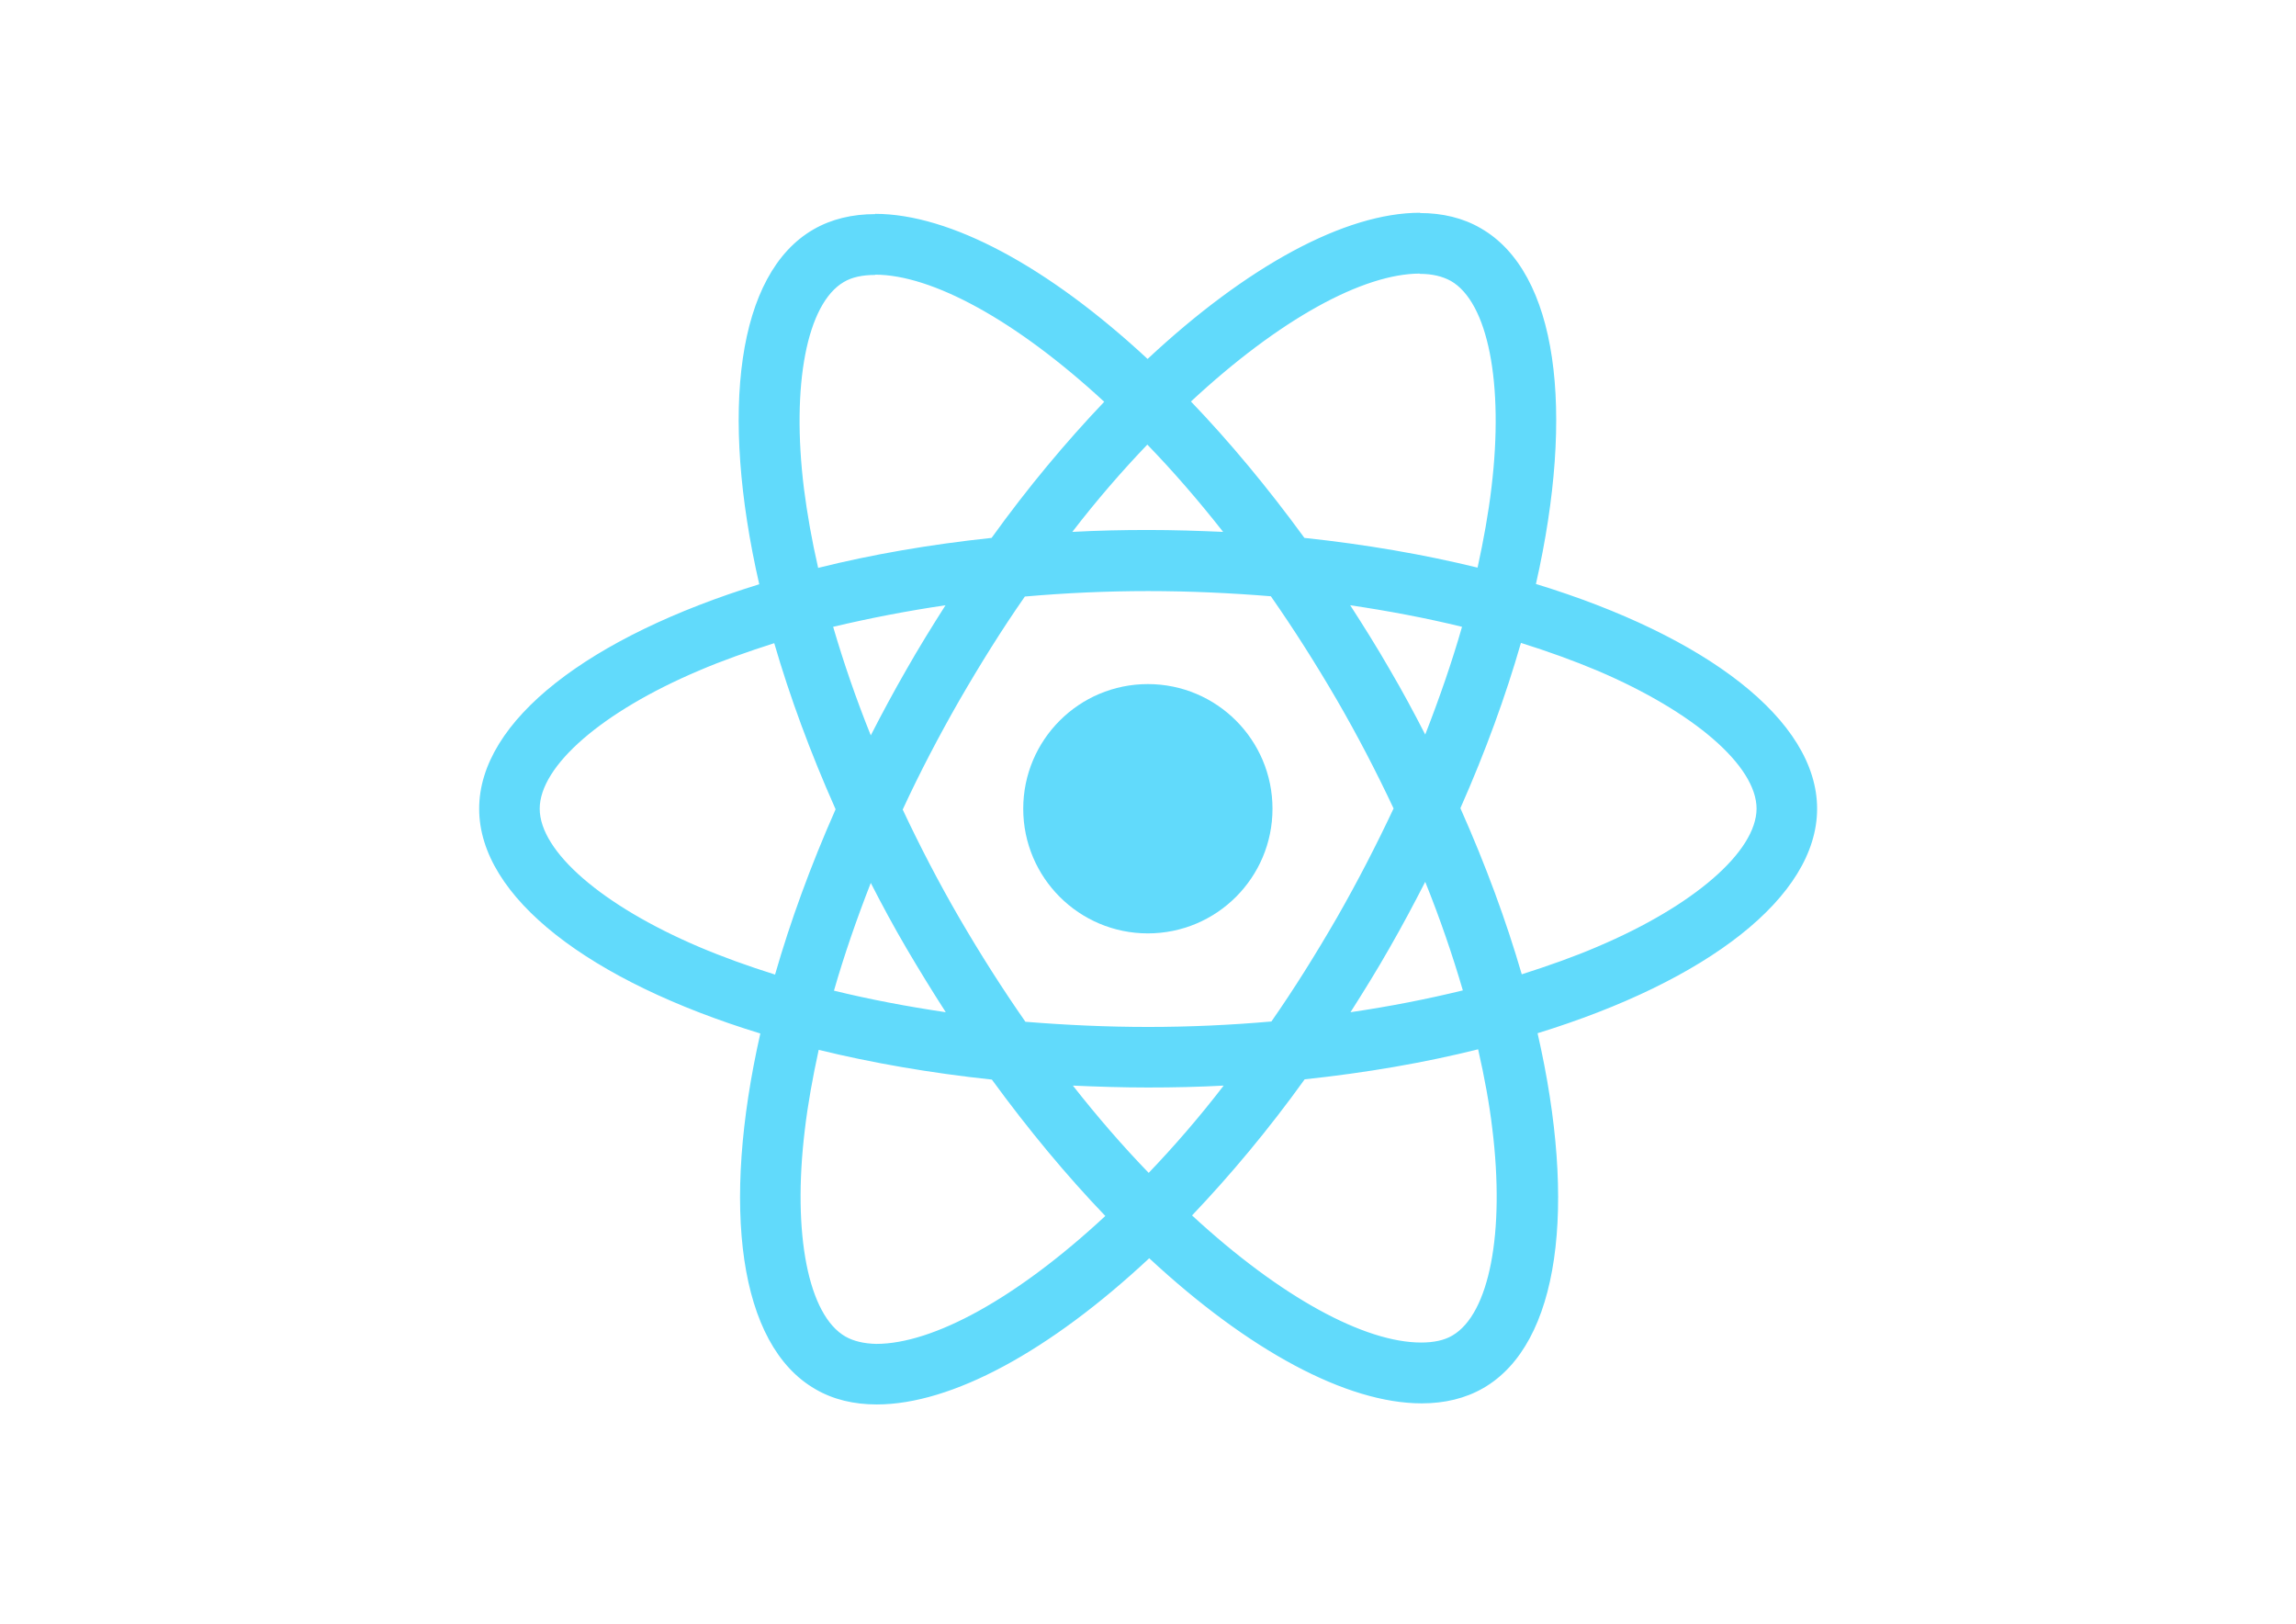
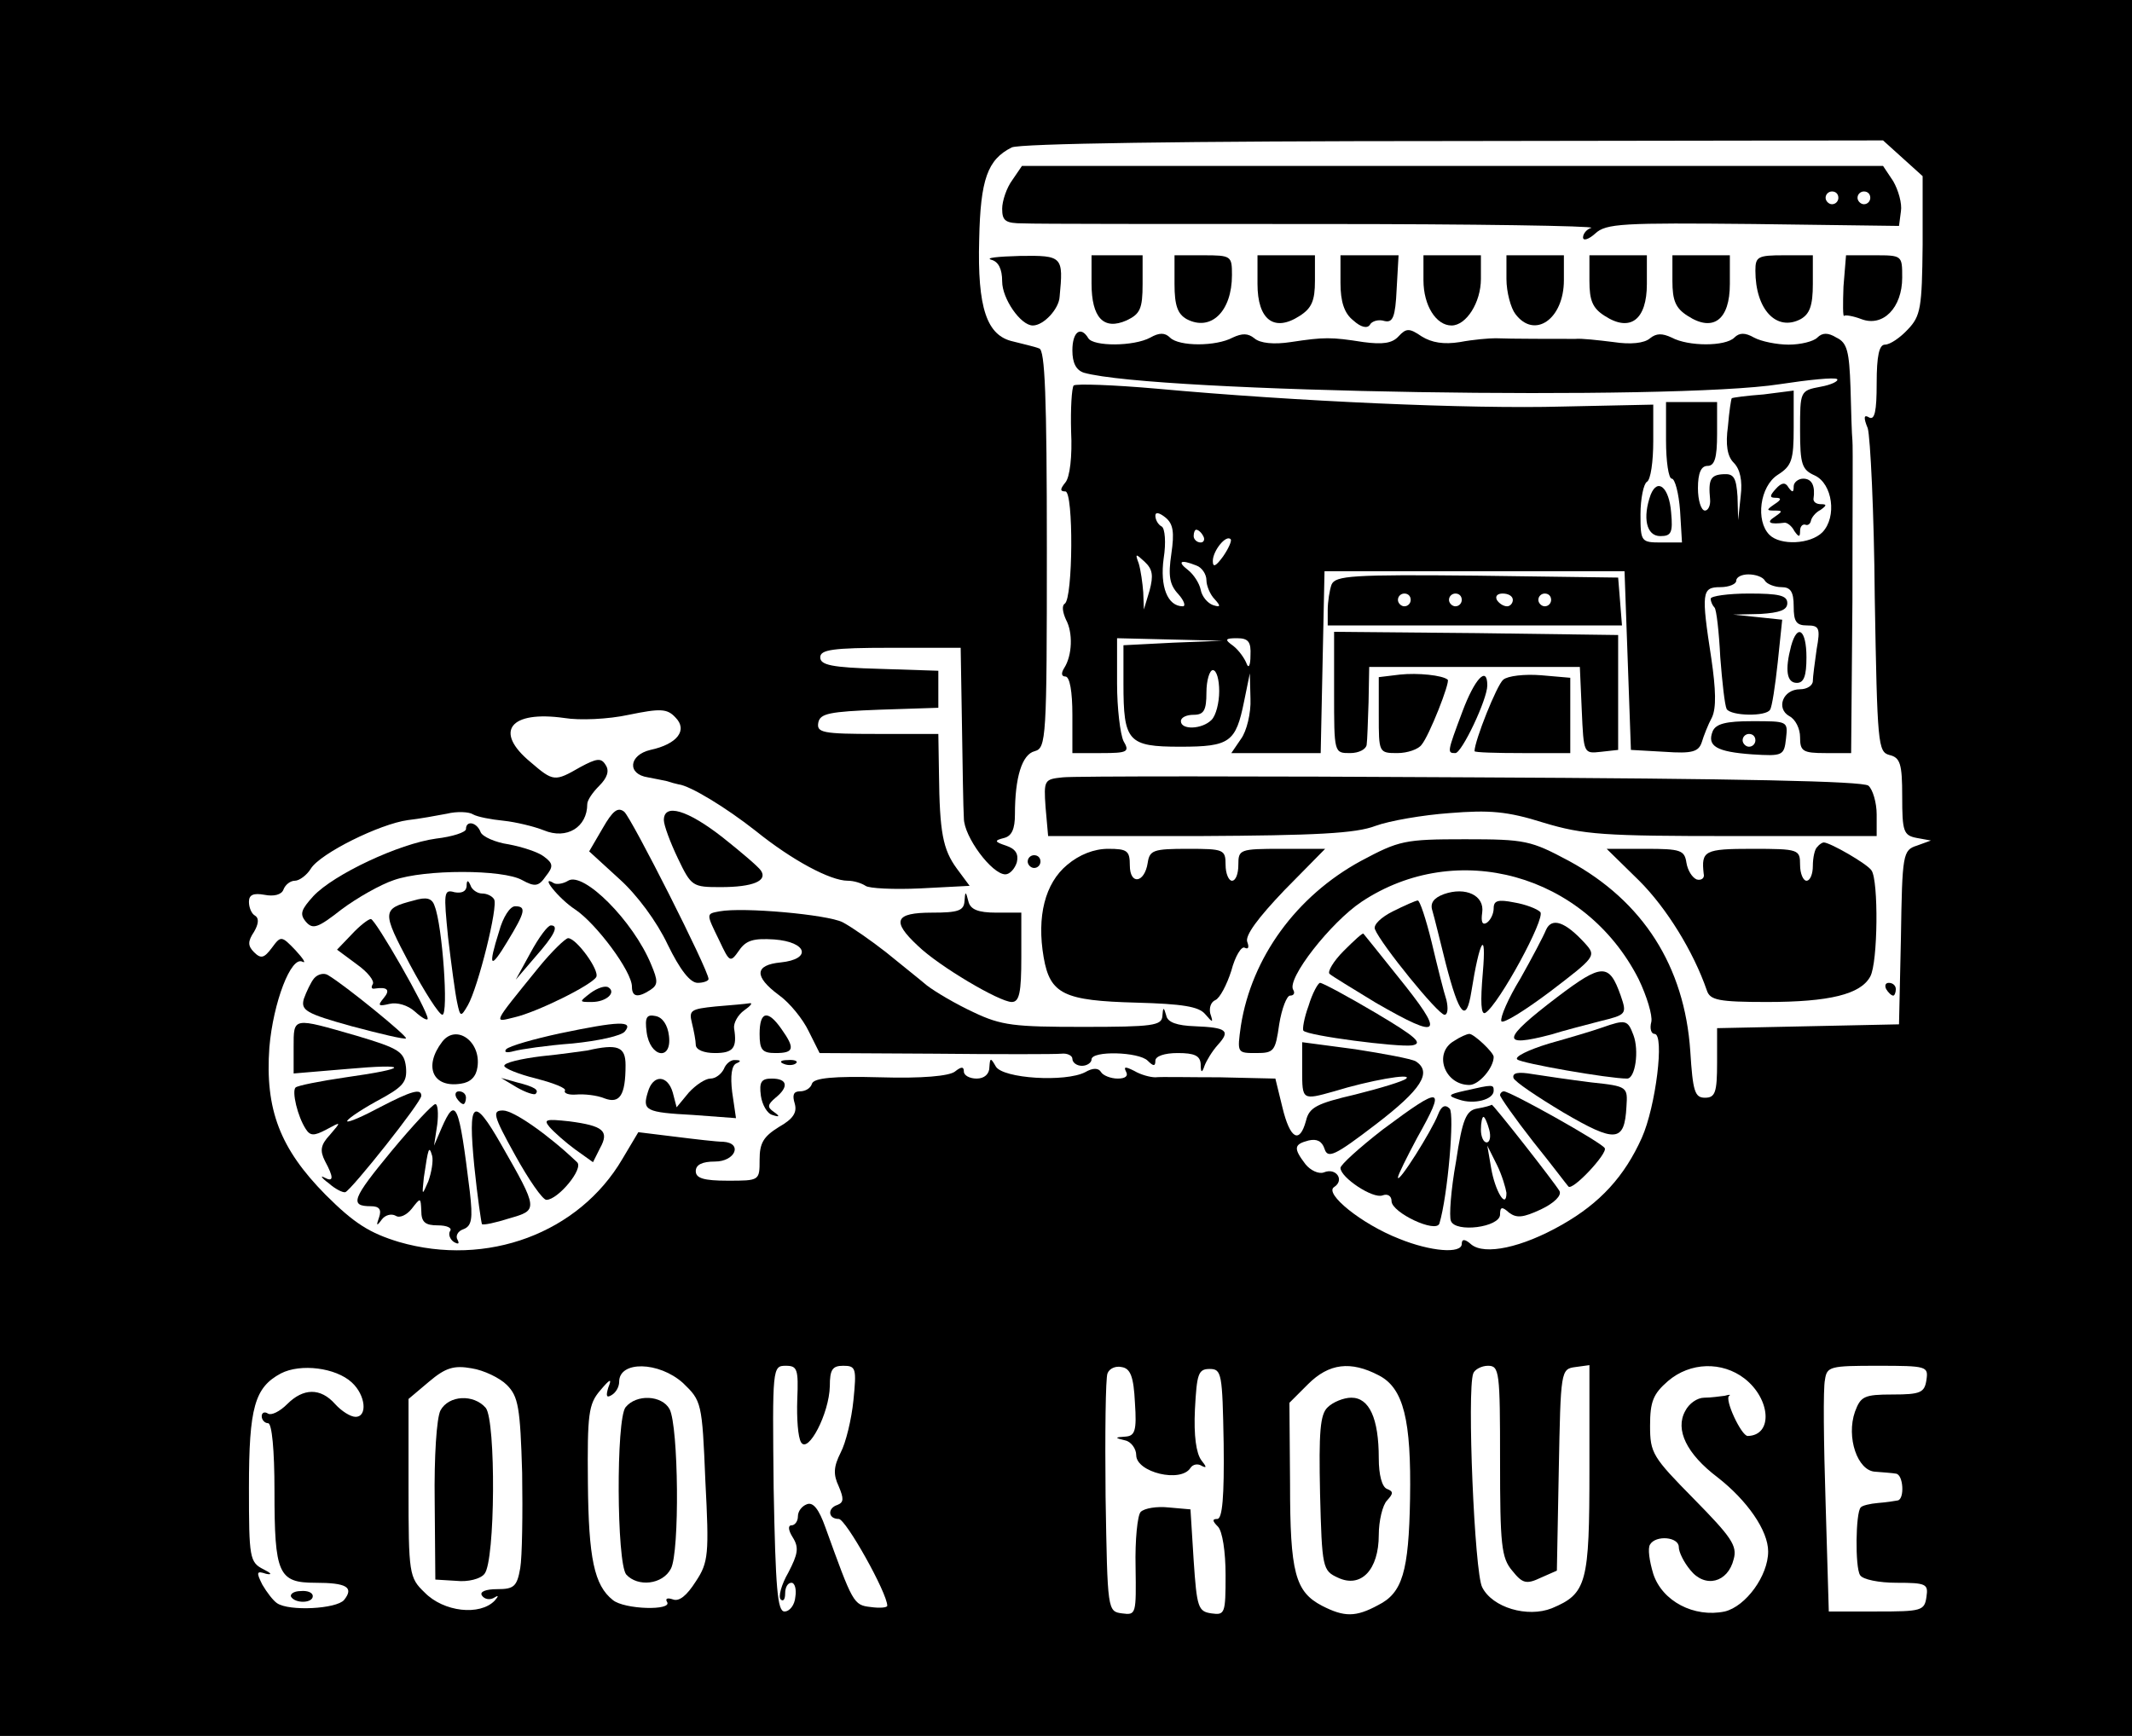
- <svg xmlns="http://www.w3.org/2000/svg" viewBox="0 0 841.9 595.3">
-   <g fill="#61DAFB">
-     <path d="M666.3 296.5c0-32.5-40.7-63.3-103.1-82.4 14.4-63.6 8-114.2-20.2-130.4-6.5-3.8-14.1-5.6-22.4-5.6v22.3c4.6 0 8.3.9 11.4 2.6 13.6 7.8 19.5 37.5 14.9 75.7-1.1 9.4-2.9 19.3-5.1 29.4-19.6-4.8-41-8.5-63.5-10.9-13.5-18.5-27.5-35.3-41.6-50 32.6-30.3 63.2-46.9 84-46.9V78c-27.5 0-63.5 19.6-99.9 53.6-36.4-33.8-72.4-53.2-99.9-53.2v22.3c20.7 0 51.4 16.5 84 46.6-14 14.7-28 31.4-41.3 49.9-22.6 2.4-44 6.1-63.6 11-2.3-10-4-19.7-5.2-29-4.7-38.2 1.1-67.9 14.6-75.8 3-1.8 6.9-2.6 11.5-2.6V78.5c-8.4 0-16 1.8-22.6 5.6-28.1 16.2-34.4 66.7-19.9 130.1-62.2 19.2-102.7 49.9-102.7 82.3 0 32.5 40.7 63.3 103.1 82.4-14.4 63.6-8 114.2 20.2 130.4 6.5 3.8 14.1 5.6 22.5 5.6 27.5 0 63.5-19.6 99.9-53.6 36.4 33.8 72.4 53.2 99.9 53.2 8.4 0 16-1.8 22.6-5.6 28.1-16.2 34.4-66.7 19.9-130.1 62-19.1 102.5-49.9 102.5-82.3zm-130.2-66.7c-3.7 12.9-8.3 26.2-13.5 39.5-4.1-8-8.4-16-13.1-24-4.6-8-9.5-15.8-14.4-23.4 14.2 2.1 27.9 4.7 41 7.9zm-45.8 106.5c-7.8 13.5-15.8 26.3-24.1 38.2-14.9 1.3-30 2-45.2 2-15.1 0-30.2-.7-45-1.9-8.3-11.9-16.4-24.6-24.2-38-7.6-13.1-14.5-26.4-20.8-39.8 6.2-13.4 13.2-26.8 20.7-39.9 7.8-13.5 15.8-26.3 24.1-38.2 14.9-1.3 30-2 45.2-2 15.1 0 30.2.7 45 1.9 8.3 11.9 16.4 24.6 24.2 38 7.6 13.1 14.5 26.4 20.8 39.8-6.3 13.4-13.2 26.8-20.7 39.9zm32.3-13c5.4 13.4 10 26.8 13.8 39.8-13.1 3.2-26.9 5.9-41.2 8 4.9-7.7 9.8-15.6 14.4-23.7 4.6-8 8.9-16.1 13-24.1zM421.2 430c-9.3-9.6-18.6-20.3-27.8-32 9 .4 18.2.7 27.5.7 9.4 0 18.7-.2 27.8-.7-9 11.7-18.3 22.4-27.5 32zm-74.4-58.9c-14.2-2.1-27.9-4.7-41-7.9 3.7-12.9 8.3-26.2 13.5-39.5 4.1 8 8.4 16 13.1 24 4.7 8 9.5 15.8 14.4 23.4zM420.7 163c9.3 9.6 18.6 20.3 27.8 32-9-.4-18.2-.7-27.5-.7-9.4 0-18.7.2-27.8.7 9-11.7 18.3-22.4 27.5-32zm-74 58.9c-4.9 7.7-9.8 15.6-14.4 23.7-4.6 8-8.9 16-13 24-5.4-13.4-10-26.8-13.8-39.8 13.1-3.1 26.9-5.8 41.2-7.9zm-90.5 125.2c-35.4-15.1-58.3-34.9-58.3-50.6 0-15.7 22.9-35.6 58.3-50.6 8.6-3.7 18-7 27.7-10.1 5.7 19.6 13.2 40 22.5 60.9-9.2 20.8-16.6 41.1-22.2 60.6-9.9-3.1-19.3-6.5-28-10.2zM310 490c-13.6-7.8-19.5-37.5-14.9-75.7 1.1-9.4 2.9-19.3 5.1-29.4 19.6 4.8 41 8.5 63.5 10.9 13.5 18.5 27.5 35.3 41.6 50-32.6 30.3-63.2 46.9-84 46.9-4.5-.1-8.3-1-11.3-2.7zm237.2-76.2c4.7 38.2-1.1 67.9-14.6 75.8-3 1.8-6.9 2.6-11.5 2.6-20.7 0-51.4-16.5-84-46.6 14-14.7 28-31.4 41.3-49.9 22.6-2.4 44-6.1 63.6-11 2.3 10.1 4.1 19.8 5.2 29.1zm38.5-66.7c-8.6 3.7-18 7-27.7 10.1-5.7-19.6-13.2-40-22.5-60.9 9.2-20.8 16.6-41.1 22.2-60.6 9.9 3.1 19.3 6.5 28.1 10.2 35.4 15.1 58.3 34.9 58.3 50.6-.1 15.7-23 35.6-58.4 50.6zM320.8 78.4z" />
-     <circle cx="420.9" cy="296.5" r="45.7" />
-     <path d="M520.5 78.1z" />
+ <svg xmlns="http://www.w3.org/2000/svg" version="1.0" width="334pt" height="272pt" viewBox="0 0 334 272" preserveAspectRatio="xMidYMid meet">
+   <g transform="translate(0,272) scale(0.1,-0.1)" fill="#000000" stroke="none">
+     <path d="M0 1360 l0 -1360 1670 0 1670 0 0 1360 0 1360 -1670 0 -1670 0 0 -1360z m2981 1112 l31 -28 0 -108 c-1 -98 -3 -111 -23 -132 -12 -13 -28 -24 -36 -24 -9 0 -13 -17 -13 -61 0 -43 -3 -58 -12 -53 -8 5 -9 0 -2 -17 4 -13 10 -133 11 -265 4 -231 5 -242 23 -247 17 -4 20 -14 20 -65 0 -55 2 -61 23 -65 l22 -4 -22 -8 c-22 -7 -23 -13 -25 -144 l-3 -136 -142 -3 -143 -3 0 -54 c0 -47 -3 -55 -19 -55 -16 0 -19 10 -23 73 -9 133 -74 235 -190 298 -60 32 -68 34 -163 34 -95 0 -103 -2 -163 -34 -101 -55 -171 -151 -188 -258 -6 -43 -6 -43 24 -43 28 0 30 3 36 45 4 25 12 45 17 45 6 0 8 4 5 9 -11 17 59 106 107 138 149 99 350 44 434 -121 13 -27 22 -57 20 -67 -3 -11 0 -19 5 -19 16 0 2 -114 -20 -163 -27 -60 -65 -102 -125 -136 -63 -36 -121 -48 -142 -31 -10 9 -15 9 -15 1 0 -16 -49 -12 -98 8 -59 23 -118 71 -102 81 17 11 3 31 -16 23 -8 -3 -21 3 -29 13 -19 25 -18 31 5 37 13 3 21 -1 25 -13 5 -16 16 -11 80 38 72 55 89 82 63 99 -7 4 -50 12 -95 19 l-83 11 0 -44 c0 -47 0 -47 50 -33 55 17 123 29 113 20 -4 -4 -40 -15 -80 -25 -60 -14 -72 -20 -77 -41 -10 -37 -25 -29 -37 21 l-11 45 -87 2 c-47 0 -93 1 -101 0 -8 0 -23 4 -33 10 -14 7 -17 7 -13 -1 4 -7 -1 -11 -13 -11 -11 0 -23 5 -26 10 -4 7 -13 7 -25 0 -31 -16 -129 -10 -140 9 -8 14 -9 14 -10 -1 0 -11 -8 -18 -20 -18 -11 0 -20 5 -20 11 0 8 -4 8 -14 0 -9 -7 -51 -11 -117 -9 -73 2 -104 -1 -107 -10 -2 -7 -10 -12 -19 -12 -10 0 -12 -6 -8 -19 4 -14 -2 -24 -25 -37 -24 -15 -30 -25 -30 -51 0 -33 0 -33 -50 -33 -38 0 -50 4 -50 15 0 10 10 15 30 15 32 0 44 29 13 31 -10 0 -44 4 -76 8 l-57 7 -25 -42 c-68 -116 -212 -170 -350 -130 -46 14 -70 29 -115 74 -71 72 -95 133 -88 231 6 70 34 144 52 134 6 -3 1 5 -11 18 -22 23 -23 23 -37 4 -12 -16 -17 -18 -28 -7 -10 10 -10 17 0 32 7 12 8 21 2 25 -6 3 -10 13 -10 22 0 11 7 14 24 11 15 -3 27 0 30 8 3 8 11 14 18 14 7 0 19 9 25 19 15 24 108 70 152 76 18 2 45 7 61 10 16 4 35 3 41 -1 7 -4 28 -8 48 -10 19 -2 48 -9 63 -15 36 -15 68 5 68 41 0 6 8 18 19 29 12 12 16 23 10 32 -7 12 -14 11 -40 -3 -40 -23 -42 -23 -78 8 -58 48 -32 81 53 69 24 -4 69 -2 101 5 49 10 60 10 73 -4 20 -20 3 -42 -39 -51 -34 -8 -37 -38 -4 -43 11 -2 25 -5 30 -6 6 -2 13 -4 18 -5 18 -2 74 -36 121 -73 57 -46 117 -78 144 -78 10 0 22 -4 28 -8 5 -4 44 -6 86 -4 l77 4 -20 27 c-22 30 -27 57 -28 149 l-1 62 -96 0 c-86 0 -95 2 -92 18 3 14 17 17 96 20 l92 3 0 29 0 29 -92 3 c-75 2 -93 6 -93 18 0 12 19 15 110 15 l110 0 2 -120 c1 -66 2 -132 3 -147 0 -29 44 -88 65 -88 7 0 15 9 18 19 3 13 -2 21 -17 26 -18 6 -19 8 -3 12 12 3 17 14 17 37 0 58 11 94 31 99 18 5 19 19 19 316 0 241 -3 313 -12 315 -7 3 -26 7 -41 11 -41 9 -56 52 -53 160 2 94 13 125 51 144 12 6 269 10 692 10 l673 1 31 -28z m-2430 -1918 c22 -20 25 -54 6 -54 -8 0 -22 9 -32 20 -23 26 -50 25 -75 0 -12 -12 -25 -18 -30 -15 -6 4 -10 1 -10 -4 0 -6 5 -11 10 -11 6 0 10 -42 10 -106 0 -130 6 -144 64 -144 49 0 61 -7 45 -27 -12 -14 -86 -18 -105 -5 -6 4 -16 17 -23 29 -10 20 -9 22 6 17 10 -2 8 1 -4 7 -22 11 -23 18 -23 128 0 126 9 157 50 179 31 16 86 9 111 -14z m243 -4 c18 -18 21 -35 24 -138 1 -64 0 -132 -3 -149 -5 -29 -10 -33 -36 -33 -18 0 -28 -4 -24 -10 4 -6 12 -7 18 -4 8 5 9 4 2 -4 -23 -24 -80 -18 -110 13 -24 23 -25 29 -25 164 l0 139 32 27 c26 22 39 26 67 21 19 -3 44 -15 55 -26z m276 3 c29 -28 30 -30 35 -153 6 -115 5 -128 -15 -158 -14 -22 -26 -32 -36 -28 -9 3 -12 1 -9 -4 9 -14 -67 -12 -85 3 -29 23 -38 65 -39 184 -1 107 1 123 19 144 16 19 19 20 13 5 -4 -13 -3 -17 5 -12 7 4 12 13 12 21 0 33 62 32 100 -2z m179 -26 c-1 -29 1 -59 6 -67 11 -18 44 45 45 88 0 26 4 32 21 32 20 0 21 -4 16 -54 -3 -30 -12 -67 -20 -82 -11 -22 -12 -34 -3 -53 8 -19 8 -25 -2 -29 -16 -5 -15 -22 2 -22 11 0 76 -116 76 -136 0 -3 -12 -4 -26 -2 -27 3 -28 6 -71 125 -10 28 -19 40 -29 36 -8 -3 -14 -11 -14 -19 0 -8 -5 -14 -10 -14 -6 0 -5 -8 2 -19 10 -16 8 -26 -7 -55 -11 -19 -16 -38 -12 -42 4 -4 7 0 7 9 0 10 4 17 10 17 5 0 8 -10 6 -22 -1 -13 -9 -23 -17 -23 -11 0 -14 35 -17 193 -2 189 -2 192 19 192 18 0 20 -5 18 -53z m529 -5 c3 -44 0 -52 -15 -53 -17 -1 -17 -2 0 -6 9 -2 17 -13 17 -23 0 -27 70 -44 85 -20 4 6 12 7 18 3 8 -4 7 -1 -1 9 -8 11 -12 38 -10 80 3 55 5 63 23 63 19 0 20 -7 22 -117 1 -83 -2 -118 -10 -118 -8 0 -8 -3 1 -12 7 -7 12 -39 12 -76 0 -60 -1 -63 -22 -60 -21 3 -23 9 -28 83 l-5 80 -34 3 c-18 2 -38 -1 -44 -7 -5 -5 -9 -44 -8 -86 1 -74 1 -76 -21 -73 -23 3 -23 4 -26 183 -1 99 0 186 3 193 3 8 13 12 22 10 14 -2 19 -15 21 -56z m382 43 c39 -20 51 -70 49 -193 -2 -115 -12 -148 -50 -167 -35 -19 -53 -19 -88 -1 -42 22 -50 52 -50 191 l-1 127 29 29 c33 33 67 37 111 14z m190 -134 c0 -131 2 -152 19 -172 16 -20 22 -22 45 -11 l25 11 3 158 c3 155 3 158 26 161 l22 3 0 -163 c0 -179 -4 -195 -59 -218 -38 -15 -93 1 -109 33 -12 22 -24 309 -14 335 2 6 13 12 23 12 18 0 19 -9 19 -149z m383 129 c41 -32 45 -89 5 -90 -10 0 -37 58 -29 63 3 2 0 2 -7 0 -8 -1 -22 -3 -32 -3 -11 0 -24 -9 -30 -21 -16 -29 2 -67 51 -104 46 -36 79 -83 79 -116 0 -38 -35 -86 -68 -94 -48 -10 -98 16 -112 59 -6 20 -9 40 -5 46 9 15 45 12 45 -4 0 -8 8 -24 18 -36 23 -29 59 -20 68 17 6 21 -4 35 -62 94 -65 66 -69 72 -69 115 0 38 5 50 28 70 35 30 85 31 120 4z m285 -2 c-3 -20 -9 -23 -53 -23 -45 0 -50 -3 -59 -27 -14 -40 4 -93 32 -94 12 -1 27 -2 32 -3 12 -1 14 -40 3 -42 -5 -1 -18 -3 -31 -4 -12 -1 -25 -4 -27 -7 -8 -8 -9 -94 -1 -106 4 -7 30 -12 57 -12 47 0 50 -2 47 -22 -3 -22 -8 -23 -78 -23 l-75 0 -5 170 c-3 94 -4 180 -1 193 3 21 8 22 83 22 77 0 79 -1 76 -22z" />
+     <path d="M1586 2438 c-9 -12 -16 -33 -16 -45 0 -19 5 -23 33 -23 17 -1 228 -1 467 -1 239 0 429 -3 423 -6 -7 -2 -13 -9 -13 -15 0 -6 9 -3 19 6 17 16 43 17 248 15 l228 -3 3 23 c2 12 -4 33 -12 47 l-16 24 -675 0 -674 0 -15 -22z m1294 -28 c0 -5 -4 -10 -10 -10 -5 0 -10 5 -10 10 0 6 5 10 10 10 6 0 10 -4 10 -10z m50 0 c0 -5 -4 -10 -10 -10 -5 0 -10 5 -10 10 0 6 5 10 10 10 6 0 10 -4 10 -10z" />
+     <path d="M1553 2313 c11 -3 17 -14 17 -34 0 -27 29 -69 48 -69 17 0 41 26 42 45 6 63 5 65 -62 64 -35 -1 -55 -3 -45 -6z" />
+     <path d="M1710 2276 c0 -54 19 -74 55 -58 21 10 25 18 25 57 l0 45 -40 0 -40 0 0 -44z" />
+     <path d="M1840 2275 c0 -34 5 -47 19 -55 38 -20 71 12 71 69 0 30 -1 31 -45 31 l-45 0 0 -45z" />
+     <path d="M1970 2275 c0 -56 26 -76 66 -50 19 12 24 24 24 55 l0 40 -45 0 -45 0 0 -45z" />
+     <path d="M2100 2277 c0 -30 6 -48 20 -59 12 -11 22 -13 26 -7 3 6 14 9 23 6 13 -3 17 6 19 50 l3 53 -45 0 -46 0 0 -43z" />
+     <path d="M2230 2281 c0 -40 20 -71 44 -71 23 0 46 36 46 73 l0 37 -45 0 -45 0 0 -39z" />
+     <path d="M2360 2283 c0 -21 7 -46 14 -55 30 -40 76 -8 76 53 l0 39 -45 0 -45 0 0 -37z" />
+     <path d="M2490 2280 c0 -31 5 -43 24 -55 40 -26 66 -6 66 50 l0 45 -45 0 -45 0 0 -40z" />
+     <path d="M2620 2280 c0 -31 5 -43 24 -55 40 -26 66 -6 66 50 l0 45 -45 0 -45 0 0 -40z" />
+     <path d="M2750 2296 c0 -61 33 -96 71 -76 14 8 19 21 19 55 l0 45 -45 0 c-41 0 -45 -2 -45 -24z" />
+     <path d="M2888 2271 c-1 -27 -1 -48 1 -46 1 2 14 0 27 -5 34 -13 64 18 64 65 0 35 0 35 -44 35 l-44 0 -4 -49z" />
+     <path d="M2191 2193 c-10 -11 -25 -13 -55 -9 -51 8 -61 8 -114 0 -26 -4 -48 -2 -57 6 -10 8 -19 8 -34 1 -26 -14 -84 -14 -98 0 -8 8 -17 8 -31 0 -26 -14 -89 -14 -97 -1 -12 20 -25 10 -25 -19 0 -20 6 -31 18 -35 110 -31 924 -44 1090 -18 46 7 86 11 90 8 3 -3 -9 -9 -26 -12 -32 -6 -32 -7 -32 -68 0 -54 3 -62 23 -71 28 -13 35 -65 12 -89 -19 -19 -66 -21 -83 -4 -22 22 -15 76 13 94 22 14 25 23 25 74 l0 58 -47 -6 c-27 -2 -49 -5 -50 -6 -1 -1 -4 -20 -6 -44 -4 -29 -1 -47 9 -57 10 -10 14 -28 11 -52 l-4 -38 -1 37 c-2 30 -6 36 -22 35 -20 -1 -24 -8 -21 -39 1 -10 -3 -18 -8 -18 -6 0 -11 16 -11 35 0 24 5 35 15 35 11 0 15 12 15 50 l0 50 -40 0 -40 0 0 -60 c0 -33 4 -60 9 -60 5 0 11 -23 13 -50 l3 -50 -32 0 c-32 0 -33 1 -33 44 0 25 5 48 10 51 6 3 10 32 10 64 l0 57 -142 -3 c-146 -4 -417 8 -636 28 -68 6 -126 8 -130 5 -3 -4 -5 -36 -4 -72 2 -39 -2 -72 -9 -80 -8 -10 -9 -14 0 -14 13 0 12 -168 -1 -176 -5 -3 -3 -14 2 -25 11 -20 10 -56 -3 -76 -5 -8 -4 -13 2 -13 7 0 11 -24 11 -60 l0 -60 45 0 c42 0 45 2 35 19 -5 11 -10 51 -10 90 l0 71 83 -2 82 -2 -77 -3 -78 -4 0 -60 c0 -91 7 -99 89 -99 78 0 87 7 100 71 l9 44 1 -40 c1 -22 -6 -51 -15 -63 l-15 -22 70 0 70 0 3 143 3 142 235 0 235 0 5 -140 5 -140 53 -3 c43 -3 53 0 58 15 3 10 10 28 16 39 7 15 6 44 -1 92 -16 104 -15 112 14 112 14 0 25 5 25 10 0 6 9 10 19 10 11 0 23 -4 26 -10 3 -5 15 -10 26 -10 14 0 19 -7 19 -30 0 -24 4 -30 21 -30 19 0 21 -4 15 -37 -3 -21 -6 -44 -6 -50 0 -7 -9 -13 -20 -13 -27 0 -38 -30 -17 -42 10 -5 17 -20 17 -33 0 -22 4 -25 40 -25 l40 0 2 238 c0 130 1 244 0 252 -1 8 -2 46 -3 83 -2 56 -5 70 -22 78 -13 8 -22 8 -30 0 -6 -6 -26 -11 -45 -11 -18 0 -43 5 -54 11 -14 8 -23 8 -31 0 -14 -14 -72 -14 -98 0 -15 7 -24 7 -34 -1 -9 -8 -31 -10 -57 -6 -24 3 -51 6 -60 5 -25 0 -104 0 -125 1 -10 0 -35 -2 -56 -6 -25 -4 -44 -1 -60 9 -19 13 -24 13 -36 0z m-356 -341 c-5 -34 -3 -48 11 -63 9 -10 12 -19 7 -19 -24 0 -36 31 -30 75 4 25 2 47 -3 50 -6 3 -10 11 -10 17 0 6 6 5 16 -3 12 -10 14 -23 9 -57z m50 28 c3 -5 1 -10 -4 -10 -6 0 -11 5 -11 10 0 6 2 10 4 10 3 0 8 -4 11 -10z m31 -32 c-11 -15 -16 -18 -16 -7 0 16 21 42 28 34 2 -2 -3 -14 -12 -27z m-115 -53 l-9 -30 -1 27 c-1 14 -4 35 -7 45 -6 16 -5 16 9 3 13 -12 14 -22 8 -45z m73 39 c9 -3 16 -14 16 -23 0 -9 6 -23 13 -30 10 -11 9 -13 -3 -9 -8 3 -17 13 -19 24 -2 10 -11 24 -20 31 -17 13 -12 17 13 7z m85 -141 c0 -16 -3 -21 -6 -13 -3 8 -12 21 -21 28 -14 10 -13 12 6 12 18 0 22 -6 21 -27z m-49 -56 c0 -18 -5 -38 -12 -45 -15 -15 -48 -16 -48 -2 0 6 9 10 20 10 16 0 20 7 20 35 0 19 5 35 10 35 6 0 10 -15 10 -33z" />
+     <path d="M2782 1954 c-10 -11 -10 -14 0 -14 9 0 9 -3 -2 -10 -13 -9 -13 -10 0 -10 13 0 13 -1 0 -10 -14 -9 -7 -12 16 -9 4 0 11 -5 15 -13 7 -10 9 -10 9 0 0 6 3 11 8 10 4 -2 8 1 9 6 1 5 7 13 15 17 10 7 10 9 1 9 -7 0 -12 3 -12 8 3 20 -2 32 -16 32 -8 0 -15 -6 -15 -12 0 -10 -2 -10 -8 -2 -5 9 -11 8 -20 -2z" />
+     <path d="M2586 1945 c-13 -36 -7 -65 15 -65 17 0 20 5 17 37 -3 39 -21 55 -32 28z" />
+     <path d="M2086 1804 c-3 -8 -6 -27 -6 -40 l0 -24 231 0 230 0 -3 38 -3 37 -221 3 c-196 2 -222 0 -228 -14z m124 -24 c0 -5 -4 -10 -10 -10 -5 0 -10 5 -10 10 0 6 5 10 10 10 6 0 10 -4 10 -10z m80 0 c0 -5 -4 -10 -10 -10 -5 0 -10 5 -10 10 0 6 5 10 10 10 6 0 10 -4 10 -10z m80 0 c0 -5 -4 -10 -9 -10 -6 0 -13 5 -16 10 -3 6 1 10 9 10 9 0 16 -4 16 -10z m60 0 c0 -5 -4 -10 -10 -10 -5 0 -10 5 -10 10 0 6 5 10 10 10 6 0 10 -4 10 -10z" />
+     <path d="M2680 1782 c0 -5 3 -11 6 -14 3 -3 7 -38 9 -78 3 -39 7 -75 10 -81 7 -11 62 -12 68 -1 3 4 8 37 12 74 l7 67 -38 4 -39 4 43 1 c30 2 42 6 42 17 0 12 -13 15 -60 15 -33 0 -60 -4 -60 -8z" />
+     <path d="M2090 1635 c0 -95 0 -95 25 -95 14 0 25 6 26 13 1 6 2 37 3 67 l1 55 165 0 165 0 3 -68 c3 -68 3 -68 30 -65 l27 3 0 90 0 90 -222 3 -223 2 0 -95z" />
+     <path d="M2806 1708 c-10 -38 -7 -58 9 -58 11 0 15 11 15 40 0 43 -14 54 -24 18z" />
+     <path d="M2193 1663 l-33 -4 0 -60 c0 -58 0 -59 29 -59 16 0 33 6 38 13 12 14 45 98 41 102 -8 7 -47 11 -75 8z" />
+     <path d="M2355 1655 c-10 -8 -45 -96 -45 -112 0 -2 34 -3 75 -3 l75 0 0 59 0 59 -46 4 c-26 2 -52 -1 -59 -7z" />
+     <path d="M2291 1605 c-24 -64 -24 -65 -11 -65 10 0 50 84 50 106 0 32 -20 10 -39 -41z" />
+     <path d="M2683 1574 c-9 -23 6 -32 62 -36 48 -3 50 -2 53 25 3 27 3 27 -53 27 -41 0 -57 -4 -62 -16z m67 -14 c0 -5 -4 -10 -10 -10 -5 0 -10 5 -10 10 0 6 5 10 10 10 6 0 10 -4 10 -10z" />
+     <path d="M1665 1502 c-29 -3 -30 -4 -27 -47 l4 -45 237 0 c182 1 245 4 276 16 22 8 74 17 116 20 62 5 90 3 147 -15 63 -19 94 -21 296 -21 l226 0 0 34 c0 18 -6 39 -13 45 -10 7 -198 11 -623 13 -335 2 -623 2 -639 0z" />
+     <path d="M944 1422 l-21 -36 47 -43 c28 -25 59 -67 76 -103 19 -39 35 -60 47 -60 9 0 17 3 17 6 0 14 -120 251 -132 262 -10 8 -18 2 -34 -26z" />
+     <path d="M1040 1435 c0 -8 10 -35 22 -60 21 -44 23 -45 67 -45 51 0 74 10 63 26 -4 6 -31 29 -60 52 -55 43 -92 54 -92 27z" />
+     <path d="M730 1421 c0 -5 -21 -12 -47 -15 -58 -8 -160 -56 -192 -90 -19 -21 -22 -28 -12 -40 11 -13 19 -10 56 19 24 18 61 39 82 46 48 17 171 17 201 0 20 -11 26 -10 37 6 12 15 12 20 -3 31 -9 7 -34 15 -55 19 -21 3 -41 12 -44 19 -6 16 -23 19 -23 5z" />
+     <path d="M2847 1393 c-4 -3 -7 -17 -7 -30 0 -12 -4 -23 -10 -23 -5 0 -10 11 -10 25 0 24 -2 25 -75 25 -75 0 -80 -3 -76 -39 2 -7 -4 -11 -11 -9 -7 3 -14 14 -16 26 -3 20 -9 22 -64 22 l-61 0 51 -50 c43 -43 85 -111 106 -172 5 -15 18 -18 94 -18 98 0 147 12 162 40 12 22 13 150 2 166 -6 10 -65 44 -75 44 -2 0 -7 -3 -10 -7z" />
+     <path d="M1672 1365 c-35 -29 -48 -81 -37 -145 10 -58 32 -68 145 -71 72 -2 98 -6 108 -18 12 -14 13 -14 8 1 -2 9 1 18 8 21 7 3 18 24 25 46 6 23 16 39 21 36 6 -3 7 1 4 9 -4 10 17 38 58 81 l64 65 -68 0 c-66 0 -68 -1 -68 -25 0 -14 -4 -25 -10 -25 -5 0 -10 11 -10 25 0 24 -3 25 -59 25 -54 0 -60 -2 -63 -22 -5 -32 -28 -35 -28 -4 0 23 -4 26 -34 26 -22 0 -45 -9 -64 -25z" />
+     <path d="M1610 1370 c0 -5 5 -10 10 -10 6 0 10 5 10 10 0 6 -4 10 -10 10 -5 0 -10 -4 -10 -10z" />
+     <path d="M890 1340 c-8 -5 -18 -6 -22 -4 -24 15 7 -24 33 -41 33 -22 89 -97 89 -121 0 -16 9 -18 29 -5 12 8 12 14 1 40 -28 68 -106 146 -130 131z" />
+     <path d="M731 1331 c-1 -8 -8 -11 -19 -9 -17 5 -17 -1 -10 -71 5 -42 11 -87 14 -101 5 -24 6 -24 17 -5 16 28 48 156 41 166 -3 5 -11 9 -19 9 -7 0 -16 6 -18 13 -4 9 -6 8 -6 -2z" />
+     <path d="M2262 1319 c-16 -6 -22 -14 -18 -26 3 -10 12 -47 21 -83 21 -81 32 -94 40 -44 13 82 24 100 18 30 -4 -46 -3 -67 4 -63 21 13 95 149 86 158 -5 5 -23 12 -41 15 -25 5 -32 3 -32 -9 0 -9 -5 -19 -11 -23 -7 -4 -9 2 -7 16 4 27 -26 41 -60 29z" />
+     <path d="M648 1309 c-50 -13 -50 -17 -6 -100 23 -43 46 -79 51 -79 10 0 0 140 -12 170 -4 13 -13 15 -33 9z" />
+     <path d="M1511 1308 c-1 -15 -10 -18 -51 -18 -58 0 -64 -13 -22 -52 33 -32 128 -88 147 -88 12 0 15 15 15 70 l0 70 -39 0 c-29 0 -41 5 -44 18 -4 16 -5 16 -6 0z" />
+     <path d="M2182 1292 c-18 -9 -31 -21 -28 -28 9 -23 99 -134 109 -134 5 0 6 10 3 23 -4 12 -14 52 -23 90 -9 37 -19 67 -22 66 -3 0 -21 -8 -39 -17z" />
+     <path d="M782 1261 c-18 -57 -14 -61 13 -16 28 46 30 55 12 55 -8 0 -19 -17 -25 -39z" />
+     <path d="M1127 1292 c-21 -4 -21 -3 0 -46 16 -34 17 -35 31 -15 11 16 23 19 55 17 52 -4 59 -31 10 -36 -41 -4 -42 -22 -3 -51 17 -12 38 -38 47 -57 l17 -34 180 -1 c100 -1 189 -1 199 0 9 1 17 -3 17 -8 0 -6 7 -11 15 -11 8 0 15 5 15 10 0 14 74 12 88 -2 9 -9 12 -9 12 0 0 7 14 12 35 12 26 0 35 -4 36 -17 0 -14 2 -15 6 -3 3 8 12 23 21 33 20 22 14 27 -36 29 -28 1 -43 6 -45 17 -4 14 -5 13 -6 -1 -1 -15 -15 -17 -124 -17 -108 0 -128 2 -172 23 -28 13 -60 32 -73 42 -13 11 -42 34 -64 52 -23 18 -53 39 -68 47 -24 12 -156 24 -193 17z" />
+     <path d="M551 1256 l-23 -24 31 -23 c17 -12 28 -26 25 -31 -3 -5 -2 -8 3 -7 20 3 25 -2 14 -15 -10 -12 -8 -13 9 -9 12 3 29 -2 40 -12 11 -10 20 -15 20 -11 0 13 -82 156 -89 156 -4 0 -18 -11 -30 -24z" />
+     <path d="M2422 1263 c-4 -10 -22 -44 -40 -76 -19 -31 -32 -61 -30 -67 2 -5 36 16 76 46 72 55 73 56 55 76 -31 34 -52 41 -61 21z" />
+     <path d="M831 1227 l-23 -42 30 35 c31 35 38 50 25 50 -5 0 -19 -19 -32 -43z" />
+     <path d="M2105 1230 c-16 -16 -26 -33 -22 -36 3 -3 36 -23 72 -45 104 -60 110 -52 34 42 -28 35 -52 65 -53 66 -1 2 -15 -11 -31 -27z" />
+     <path d="M843 1203 c-73 -90 -70 -85 -37 -77 35 8 120 50 128 63 6 10 -31 61 -44 61 -4 0 -26 -21 -47 -47z" />
+     <path d="M2440 1158 c-88 -67 -90 -80 -10 -59 19 6 54 15 77 21 41 10 42 11 32 40 -18 51 -29 51 -99 -2z" />
+     <path d="M492 1187 c-5 -6 -12 -21 -16 -32 -5 -18 3 -23 75 -43 45 -12 83 -21 85 -19 3 3 -95 83 -122 99 -6 4 -16 2 -22 -5z" />
+     <path d="M925 1164 c-18 -14 -18 -14 2 -14 23 0 39 15 26 23 -5 3 -17 -1 -28 -9z" />
+     <path d="M2050 1144 c-7 -19 -10 -37 -8 -39 7 -8 148 -26 170 -23 18 3 7 13 -57 51 -44 26 -83 47 -87 47 -3 0 -12 -16 -18 -36z" />
+     <path d="M2955 1170 c3 -5 8 -10 11 -10 2 0 4 5 4 10 0 6 -5 10 -11 10 -5 0 -7 -4 -4 -10z" />
+     <path d="M1121 1143 c-39 -4 -42 -6 -37 -26 3 -12 6 -28 6 -34 0 -8 13 -13 30 -13 29 0 35 8 30 39 -1 8 6 21 16 28 10 7 14 12 8 11 -5 -1 -29 -3 -53 -5z" />
+     <path d="M1013 1103 c5 -40 40 -46 35 -6 -2 17 -10 29 -21 31 -14 3 -17 -2 -14 -25z" />
+     <path d="M1190 1100 c0 -25 4 -30 25 -30 29 0 31 7 9 38 -21 30 -34 28 -34 -8z" />
+     <path d="M460 1079 l0 -41 83 7 c100 9 99 1 -1 -13 -41 -6 -76 -13 -79 -16 -6 -6 3 -45 16 -65 7 -11 13 -11 32 -1 24 13 24 13 6 -8 -15 -16 -16 -25 -8 -41 14 -26 14 -34 -1 -26 -7 4 -4 -1 7 -9 10 -9 22 -15 26 -14 10 4 119 141 119 151 0 12 -15 8 -65 -18 -26 -14 -49 -24 -51 -22 -2 2 18 16 45 31 43 23 49 30 47 54 -3 24 -10 29 -77 49 -101 29 -99 30 -99 -18z" />
+     <path d="M878 1101 c-42 -9 -80 -20 -85 -25 -4 -5 1 -6 12 -3 11 3 52 9 92 12 40 4 77 12 82 19 14 17 -10 16 -101 -3z" />
+     <path d="M2510 1110 c-14 -5 -51 -16 -83 -25 -33 -10 -55 -21 -50 -25 6 -6 143 -30 172 -30 13 0 19 44 10 68 -9 24 -12 25 -49 12z" />
+     <path d="M693 1088 c-30 -39 -15 -73 29 -66 15 2 24 11 26 26 6 40 -33 68 -55 40z" />
+     <path d="M2278 1089 c-33 -19 -15 -69 24 -69 15 0 38 27 38 44 0 7 -31 36 -38 36 -4 0 -15 -5 -24 -11z" />
+     <path d="M920 1074 c-8 -1 -41 -6 -72 -9 -32 -4 -58 -10 -58 -15 0 -4 22 -13 50 -20 27 -7 48 -15 45 -19 -2 -4 6 -7 18 -6 12 1 32 -1 44 -6 24 -9 33 5 33 52 0 29 -12 34 -60 23z" />
+     <path d="M1134 1045 c-4 -8 -13 -15 -21 -15 -8 0 -23 -10 -34 -22 l-19 -23 -6 23 c-8 28 -31 29 -39 1 -9 -29 -4 -32 71 -36 l67 -5 -6 41 c-3 25 -1 42 7 45 7 3 7 5 -2 5 -7 1 -15 -6 -18 -14z" />
+     <path d="M1228 1053 c7 -3 16 -2 19 1 4 3 -2 6 -13 5 -11 0 -14 -3 -6 -6z" />
+     <path d="M2371 1031 c2 -6 38 -30 78 -54 82 -48 96 -47 99 9 2 31 2 32 -55 38 -32 4 -73 10 -92 13 -23 4 -32 2 -30 -6z" />
+     <path d="M810 1016 c14 -8 27 -12 29 -10 6 6 -1 11 -29 18 l-25 7 25 -15z" />
+     <path d="M1192 1003 c2 -14 10 -28 18 -30 12 -4 12 -2 2 5 -10 7 -10 11 3 22 21 17 19 30 -6 30 -16 0 -20 -5 -17 -27z" />
+     <path d="M2295 1011 c-27 -6 -28 -8 -9 -14 23 -8 54 0 54 14 0 10 -1 10 -45 0z" />
+     <path d="M715 1000 c3 -5 8 -10 11 -10 2 0 4 5 4 10 0 6 -5 10 -11 10 -5 0 -7 -4 -4 -10z" />
+     <path d="M2350 1004 c0 -3 23 -36 52 -73 29 -36 53 -68 55 -70 6 -8 62 52 57 60 -5 9 -148 89 -158 89 -3 0 -6 -3 -6 -6z" />
+     <path d="M2166 950 c-36 -28 -66 -55 -66 -60 0 -15 51 -49 66 -43 8 3 14 -1 14 -9 0 -18 70 -51 75 -35 13 43 24 172 16 180 -7 7 -13 4 -18 -9 -10 -26 -63 -110 -63 -99 0 4 14 32 30 62 46 82 40 83 -54 13z" />
+     <path d="M613 916 c-61 -74 -66 -86 -32 -86 13 0 17 -5 13 -17 -5 -14 -4 -15 4 -4 5 7 15 10 22 6 6 -4 17 1 25 11 14 18 14 18 15 -3 0 -18 6 -23 26 -23 14 0 23 -4 19 -9 -3 -5 0 -13 6 -17 7 -4 9 -3 6 3 -4 6 0 14 9 17 13 5 15 16 10 59 -17 139 -22 150 -44 100 l-12 -28 5 33 c2 17 1 32 -3 32 -4 0 -35 -33 -69 -74z m58 -47 c-10 -23 -10 -23 -7 6 7 47 8 51 13 34 2 -8 -1 -26 -6 -40z" />
+     <path d="M2314 983 c-17 -3 -23 -16 -33 -83 -8 -44 -11 -86 -8 -93 7 -19 77 -10 77 10 0 12 3 13 14 3 12 -9 22 -8 50 5 21 10 33 22 29 29 -9 15 -104 136 -106 135 -1 -1 -11 -4 -23 -6z m19 -33 c3 -11 1 -20 -4 -20 -5 0 -9 9 -9 20 0 11 2 20 4 20 2 0 6 -9 9 -20z m27 -99 c0 -27 -18 3 -24 39 l-6 35 15 -30 c8 -16 14 -37 15 -44z" />
+     <path d="M743 893 c5 -49 11 -89 12 -91 2 -2 21 2 43 9 45 13 46 13 -13 116 -44 77 -52 69 -42 -34z" />
+     <path d="M807 910 c21 -38 43 -70 49 -70 18 0 59 49 48 59 -44 42 -99 81 -116 81 -17 0 -16 -7 19 -70z" />
+     <path d="M861 954 c7 -8 25 -24 40 -35 l28 -20 11 22 c15 27 5 35 -48 42 -37 4 -41 3 -31 -9z" />
+     <path d="M456 218 c7 -11 34 -10 34 1 0 6 -9 9 -19 8 -11 0 -17 -5 -15 -9z" />
+     <path d="M690 510 c-6 -12 -10 -72 -9 -143 l1 -122 33 -2 c18 -2 38 3 44 11 17 20 18 240 2 260 -19 22 -58 20 -71 -4z" />
+     <path d="M980 515 c-15 -19 -14 -243 1 -262 18 -20 57 -16 70 9 14 26 12 223 -2 250 -12 22 -52 24 -69 3z" />
+     <path d="M2080 515 c-12 -11 -14 -39 -12 -135 3 -117 4 -121 28 -132 36 -17 64 12 64 67 0 22 6 47 13 54 10 11 10 14 0 18 -8 3 -13 22 -13 48 0 63 -15 95 -43 95 -12 0 -29 -7 -37 -15z" />
  </g>
</svg>
